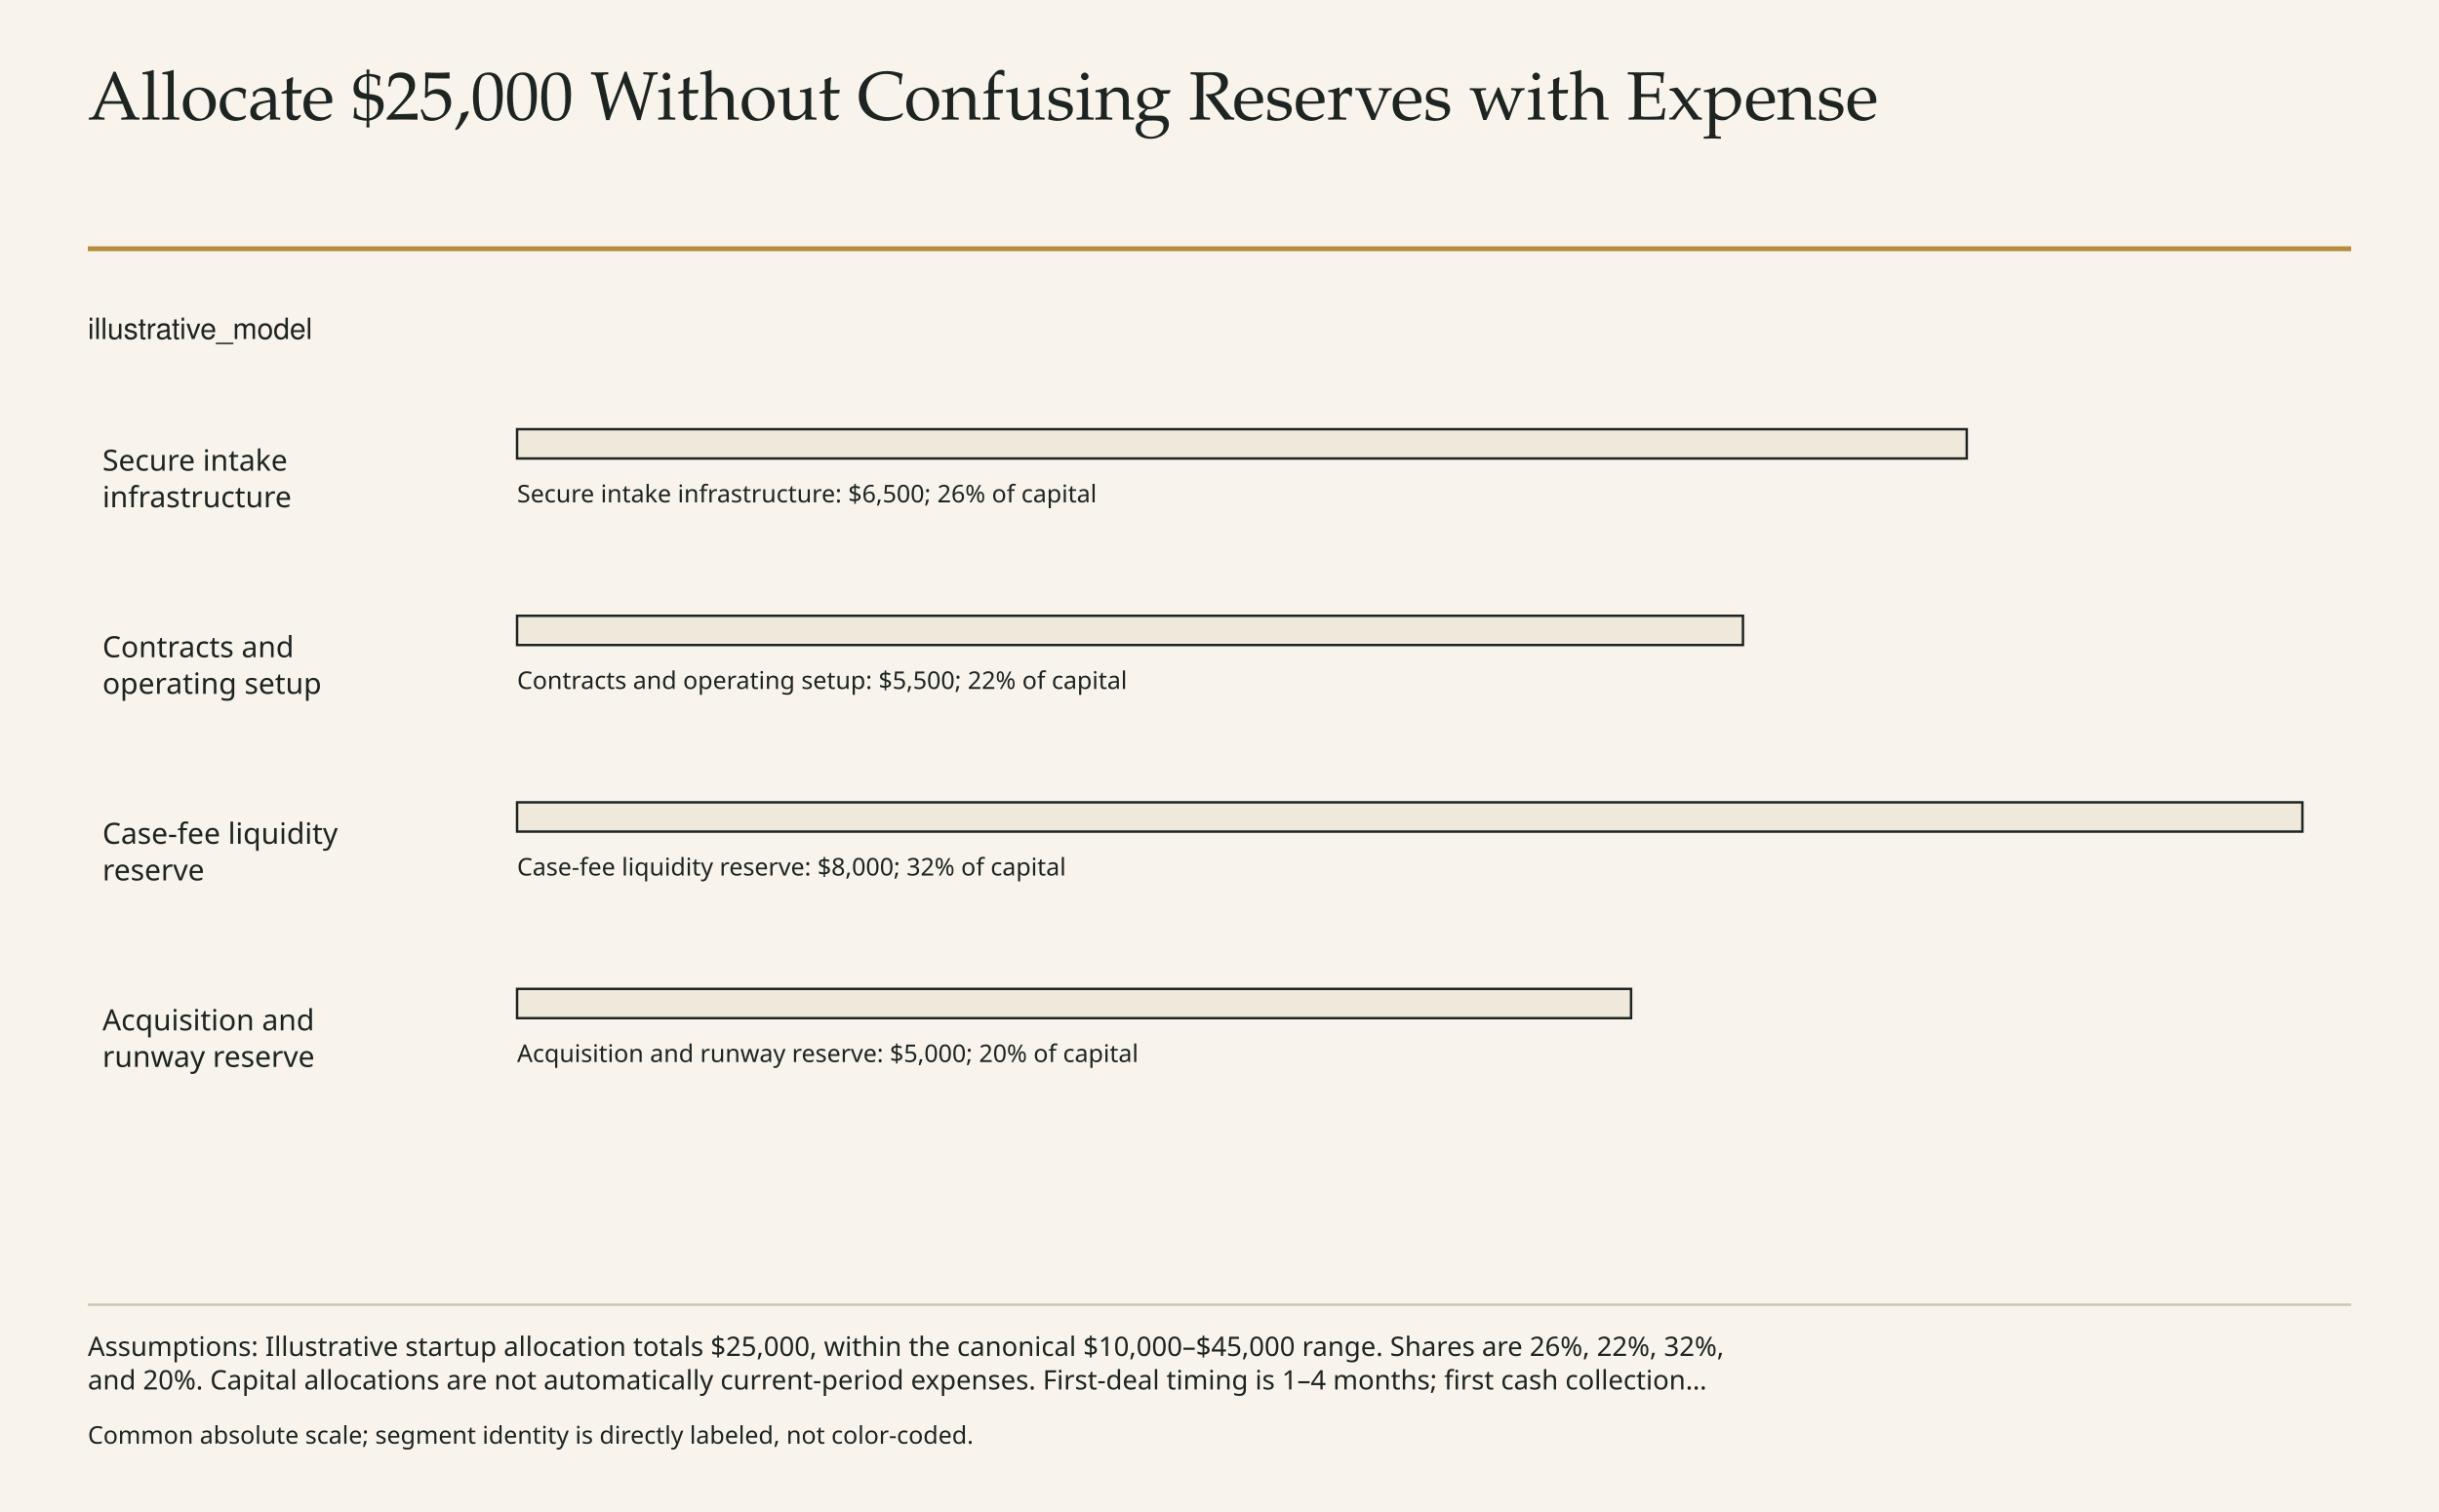
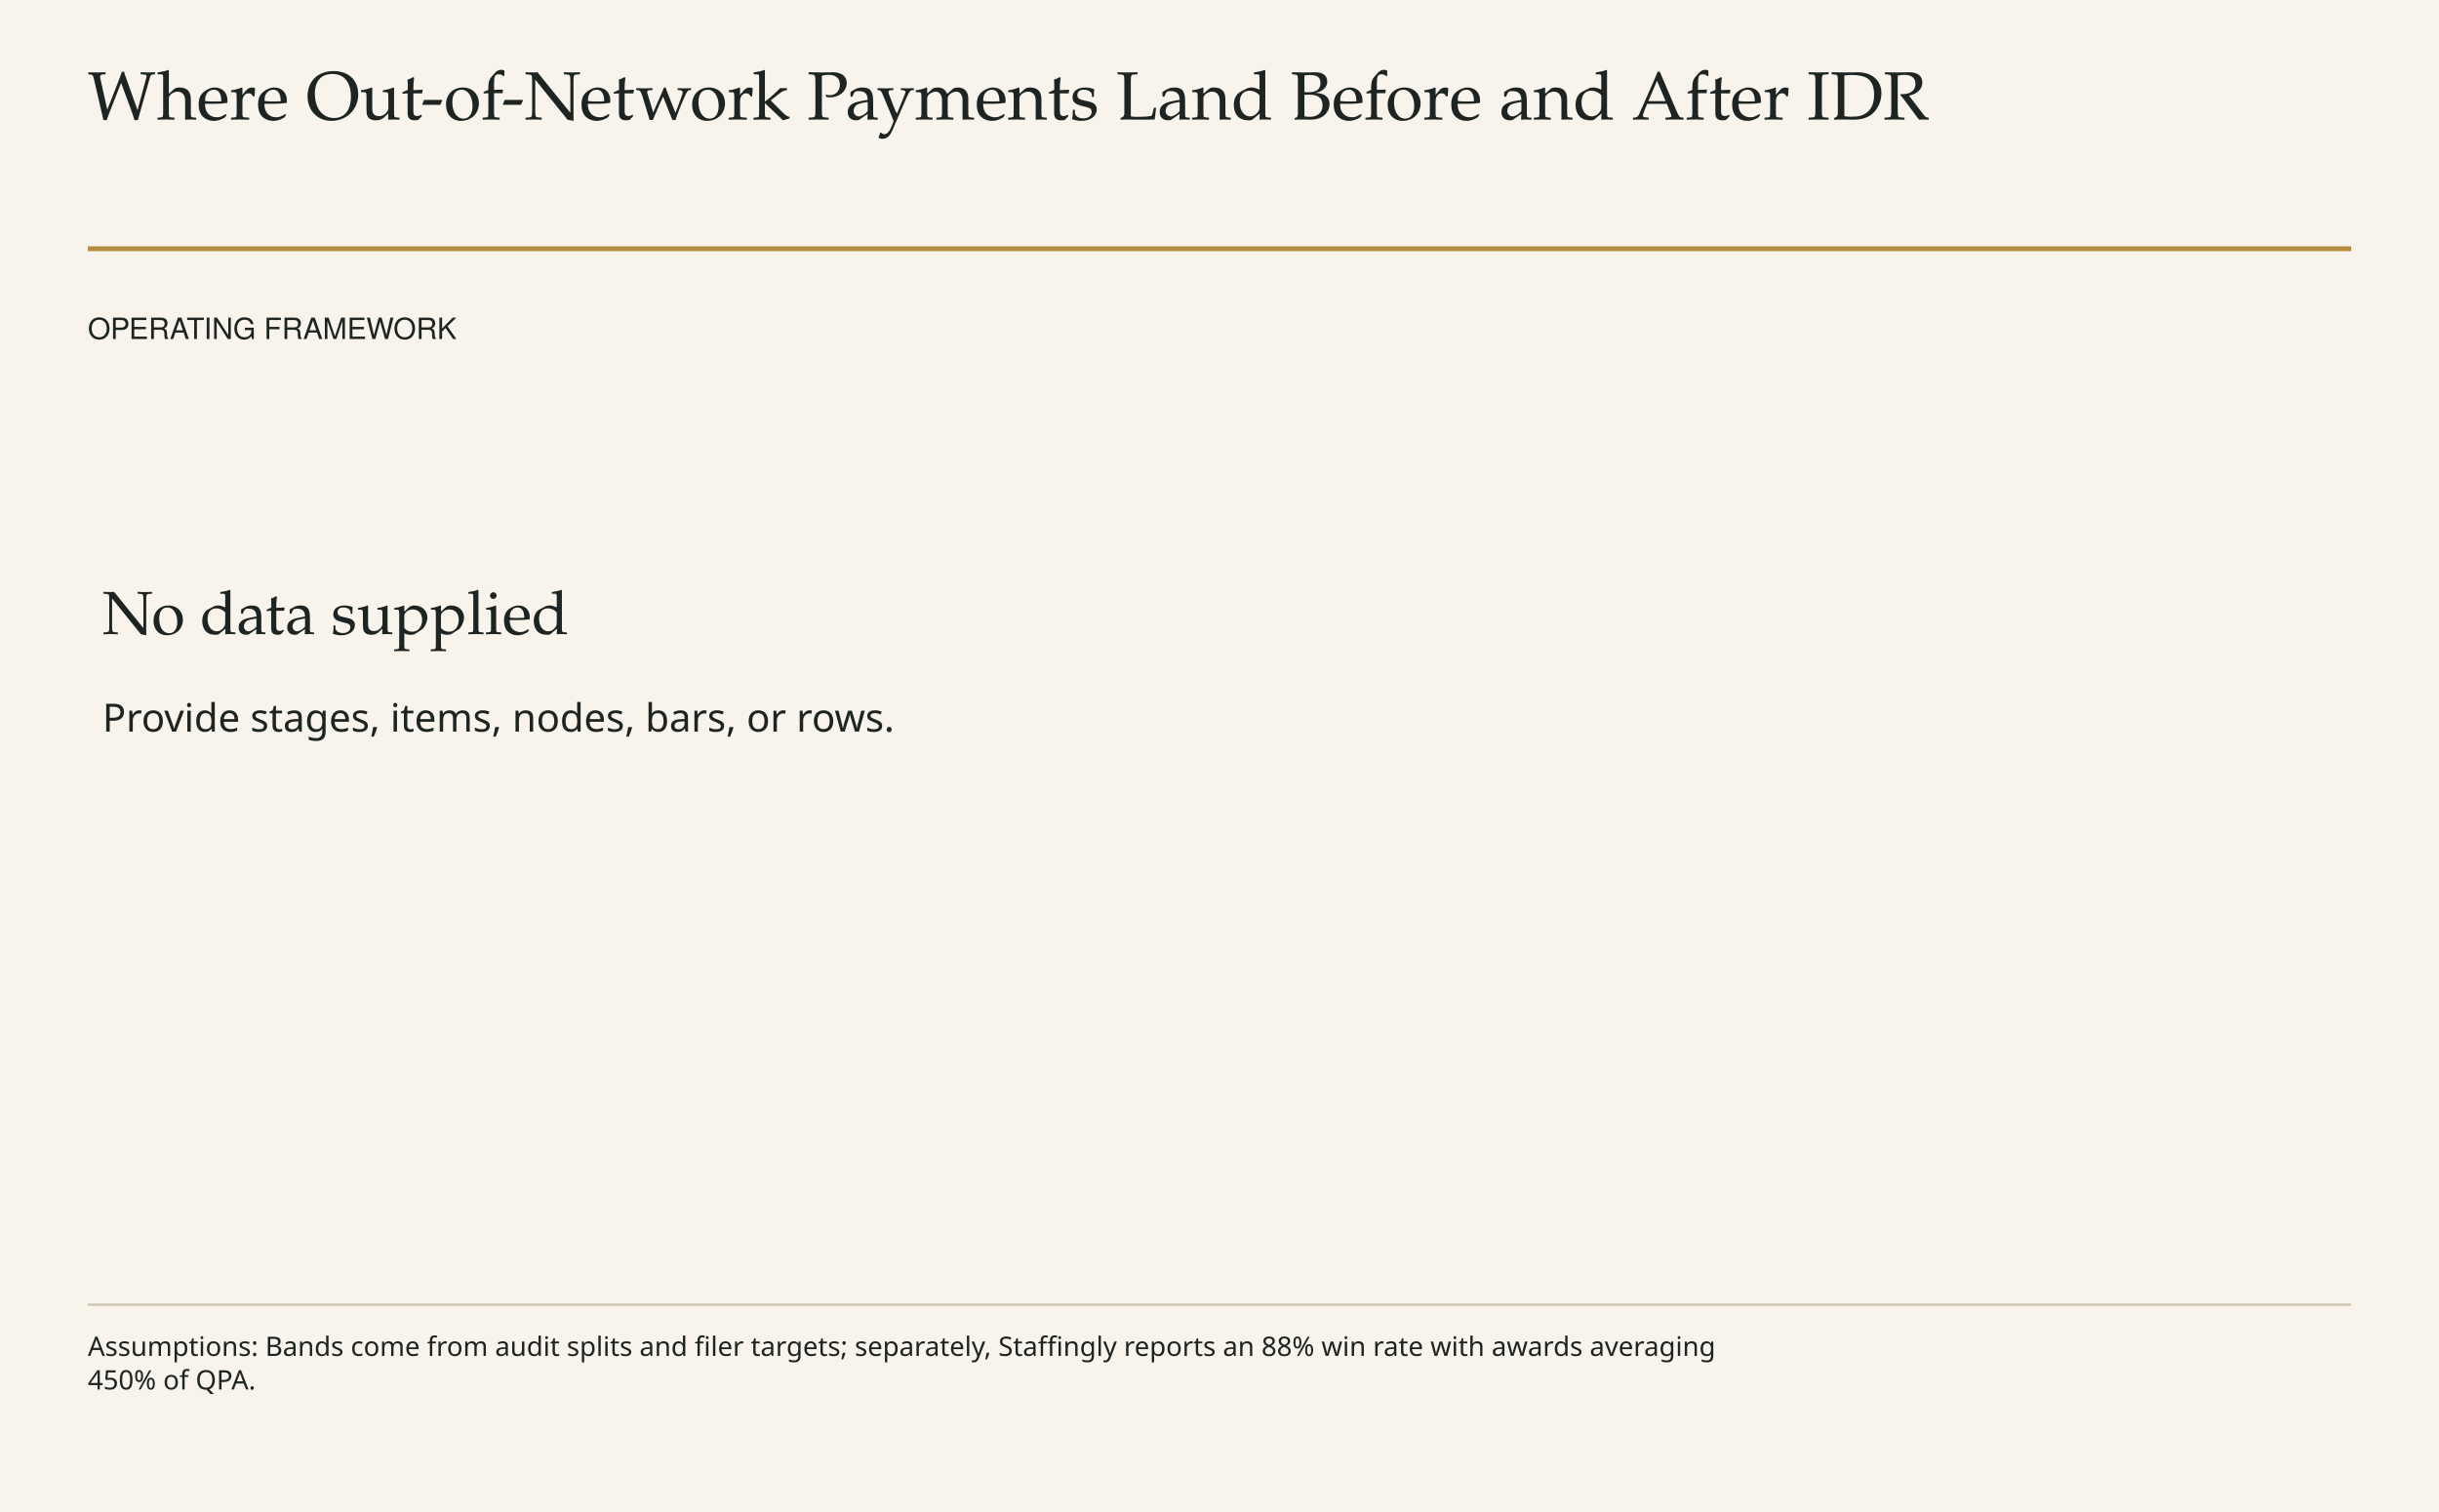
<svg xmlns="http://www.w3.org/2000/svg" viewBox="0 0 1000 620" role="img">
  <rect x="0" y="0" width="1000" height="620" fill="#F8F4EC" stroke="none" stroke-width="1" />
  <text x="36" y="49" font-family="Palatino, Georgia, serif" font-size="28" fill="#1D2421" text-anchor="start" style="font-variant-numeric:tabular-nums">
-     <tspan x="36" dy="0">Allocate $25,000 Without Confusing Reserves with Expense</tspan>
+     <tspan x="36" dy="0">Where Out-of-Network Payments Land Before and After IDR</tspan>
  </text>
  <line x1="36" y1="102" x2="964" y2="102" stroke="#B68D40" stroke-width="2" />
  <text x="36" y="139" font-family="Helvetica, sans-serif" font-size="12" fill="#1D2421" text-anchor="start" style="font-variant-numeric:tabular-nums">
-     <tspan x="36" dy="0">illustrative_model</tspan>
+     <tspan x="36" dy="0">OPERATING FRAMEWORK</tspan>
  </text>
-   <text x="42" y="193.0" font-family="Optima, Calibri, sans-serif" font-size="12" fill="#1D2421" text-anchor="start" style="font-variant-numeric:tabular-nums">
-     <tspan x="42" dy="0">Secure intake</tspan>
-     <tspan x="42" dy="15.0">infrastructure</tspan>
+   <text x="42" y="260" font-family="Palatino, Georgia, serif" font-size="25" fill="#1D2421" text-anchor="start" style="font-variant-numeric:tabular-nums">
+     <tspan x="42" dy="0">No data supplied</tspan>
  </text>
-   <rect x="212" y="176.0" width="594.375" height="12" fill="#EFE9DC" stroke="#1D2421" stroke-width="1" />
-   <text x="212" y="206.0" font-family="Optima, Calibri, sans-serif" font-size="10" fill="#1D2421" text-anchor="start" style="font-variant-numeric:tabular-nums">
-     <tspan x="212" dy="0">Secure intake infrastructure: $6,500; 26% of capital</tspan>
-   </text>
-   <text x="42" y="269.5" font-family="Optima, Calibri, sans-serif" font-size="12" fill="#1D2421" text-anchor="start" style="font-variant-numeric:tabular-nums">
-     <tspan x="42" dy="0">Contracts and</tspan>
-     <tspan x="42" dy="15.0">operating setup</tspan>
-   </text>
-   <rect x="212" y="252.5" width="502.625" height="12" fill="#EFE9DC" stroke="#1D2421" stroke-width="1" />
-   <text x="212" y="282.5" font-family="Optima, Calibri, sans-serif" font-size="10" fill="#1D2421" text-anchor="start" style="font-variant-numeric:tabular-nums">
-     <tspan x="212" dy="0">Contracts and operating setup: $5,500; 22% of capital</tspan>
-   </text>
-   <text x="42" y="346.0" font-family="Optima, Calibri, sans-serif" font-size="12" fill="#1D2421" text-anchor="start" style="font-variant-numeric:tabular-nums">
-     <tspan x="42" dy="0">Case-fee liquidity</tspan>
-     <tspan x="42" dy="15.0">reserve</tspan>
-   </text>
-   <rect x="212" y="329.0" width="732.0" height="12" fill="#EFE9DC" stroke="#1D2421" stroke-width="1" />
-   <text x="212" y="359.0" font-family="Optima, Calibri, sans-serif" font-size="10" fill="#1D2421" text-anchor="start" style="font-variant-numeric:tabular-nums">
-     <tspan x="212" dy="0">Case-fee liquidity reserve: $8,000; 32% of capital</tspan>
-   </text>
-   <text x="42" y="422.5" font-family="Optima, Calibri, sans-serif" font-size="12" fill="#1D2421" text-anchor="start" style="font-variant-numeric:tabular-nums">
-     <tspan x="42" dy="0">Acquisition and</tspan>
-     <tspan x="42" dy="15.0">runway reserve</tspan>
-   </text>
-   <rect x="212" y="405.5" width="456.75" height="12" fill="#EFE9DC" stroke="#1D2421" stroke-width="1" />
-   <text x="212" y="435.5" font-family="Optima, Calibri, sans-serif" font-size="10" fill="#1D2421" text-anchor="start" style="font-variant-numeric:tabular-nums">
-     <tspan x="212" dy="0">Acquisition and runway reserve: $5,000; 20% of capital</tspan>
+   <text x="42" y="300" font-family="Optima, Calibri, sans-serif" font-size="16" fill="#1D2421" text-anchor="start" style="font-variant-numeric:tabular-nums">
+     <tspan x="42" dy="0">Provide stages, items, nodes, bars, or rows.</tspan>
  </text>
  <line x1="36" y1="535" x2="964" y2="535" stroke="#CFC6B4" stroke-width="1" />
  <text x="36" y="556" font-family="Optima, Calibri, sans-serif" font-size="11" fill="#1D2421" text-anchor="start" style="font-variant-numeric:tabular-nums">
-     <tspan x="36" dy="0">Assumptions: Illustrative startup allocation totals $25,000, within the canonical $10,000–$45,000 range. Shares are 26%, 22%, 32%,</tspan>
-     <tspan x="36" dy="13.75">and 20%. Capital allocations are not automatically current-period expenses. First-deal timing is 1–4 months; first cash collection…</tspan>
+     <tspan x="36" dy="0">Assumptions: Bands come from audit splits and filer targets; separately, Staffingly reports an 88% win rate with awards averaging</tspan>
+     <tspan x="36" dy="13.75">450% of QPA.</tspan>
  </text>
  <text x="36" y="592" font-family="Optima, Calibri, sans-serif" font-size="10" fill="#1D2421" text-anchor="start" style="font-variant-numeric:tabular-nums">
-     <tspan x="36" dy="0">Common absolute scale; segment identity is directly labeled, not color-coded.</tspan>
+     <tspan x="36" dy="0" />
  </text>
</svg>
